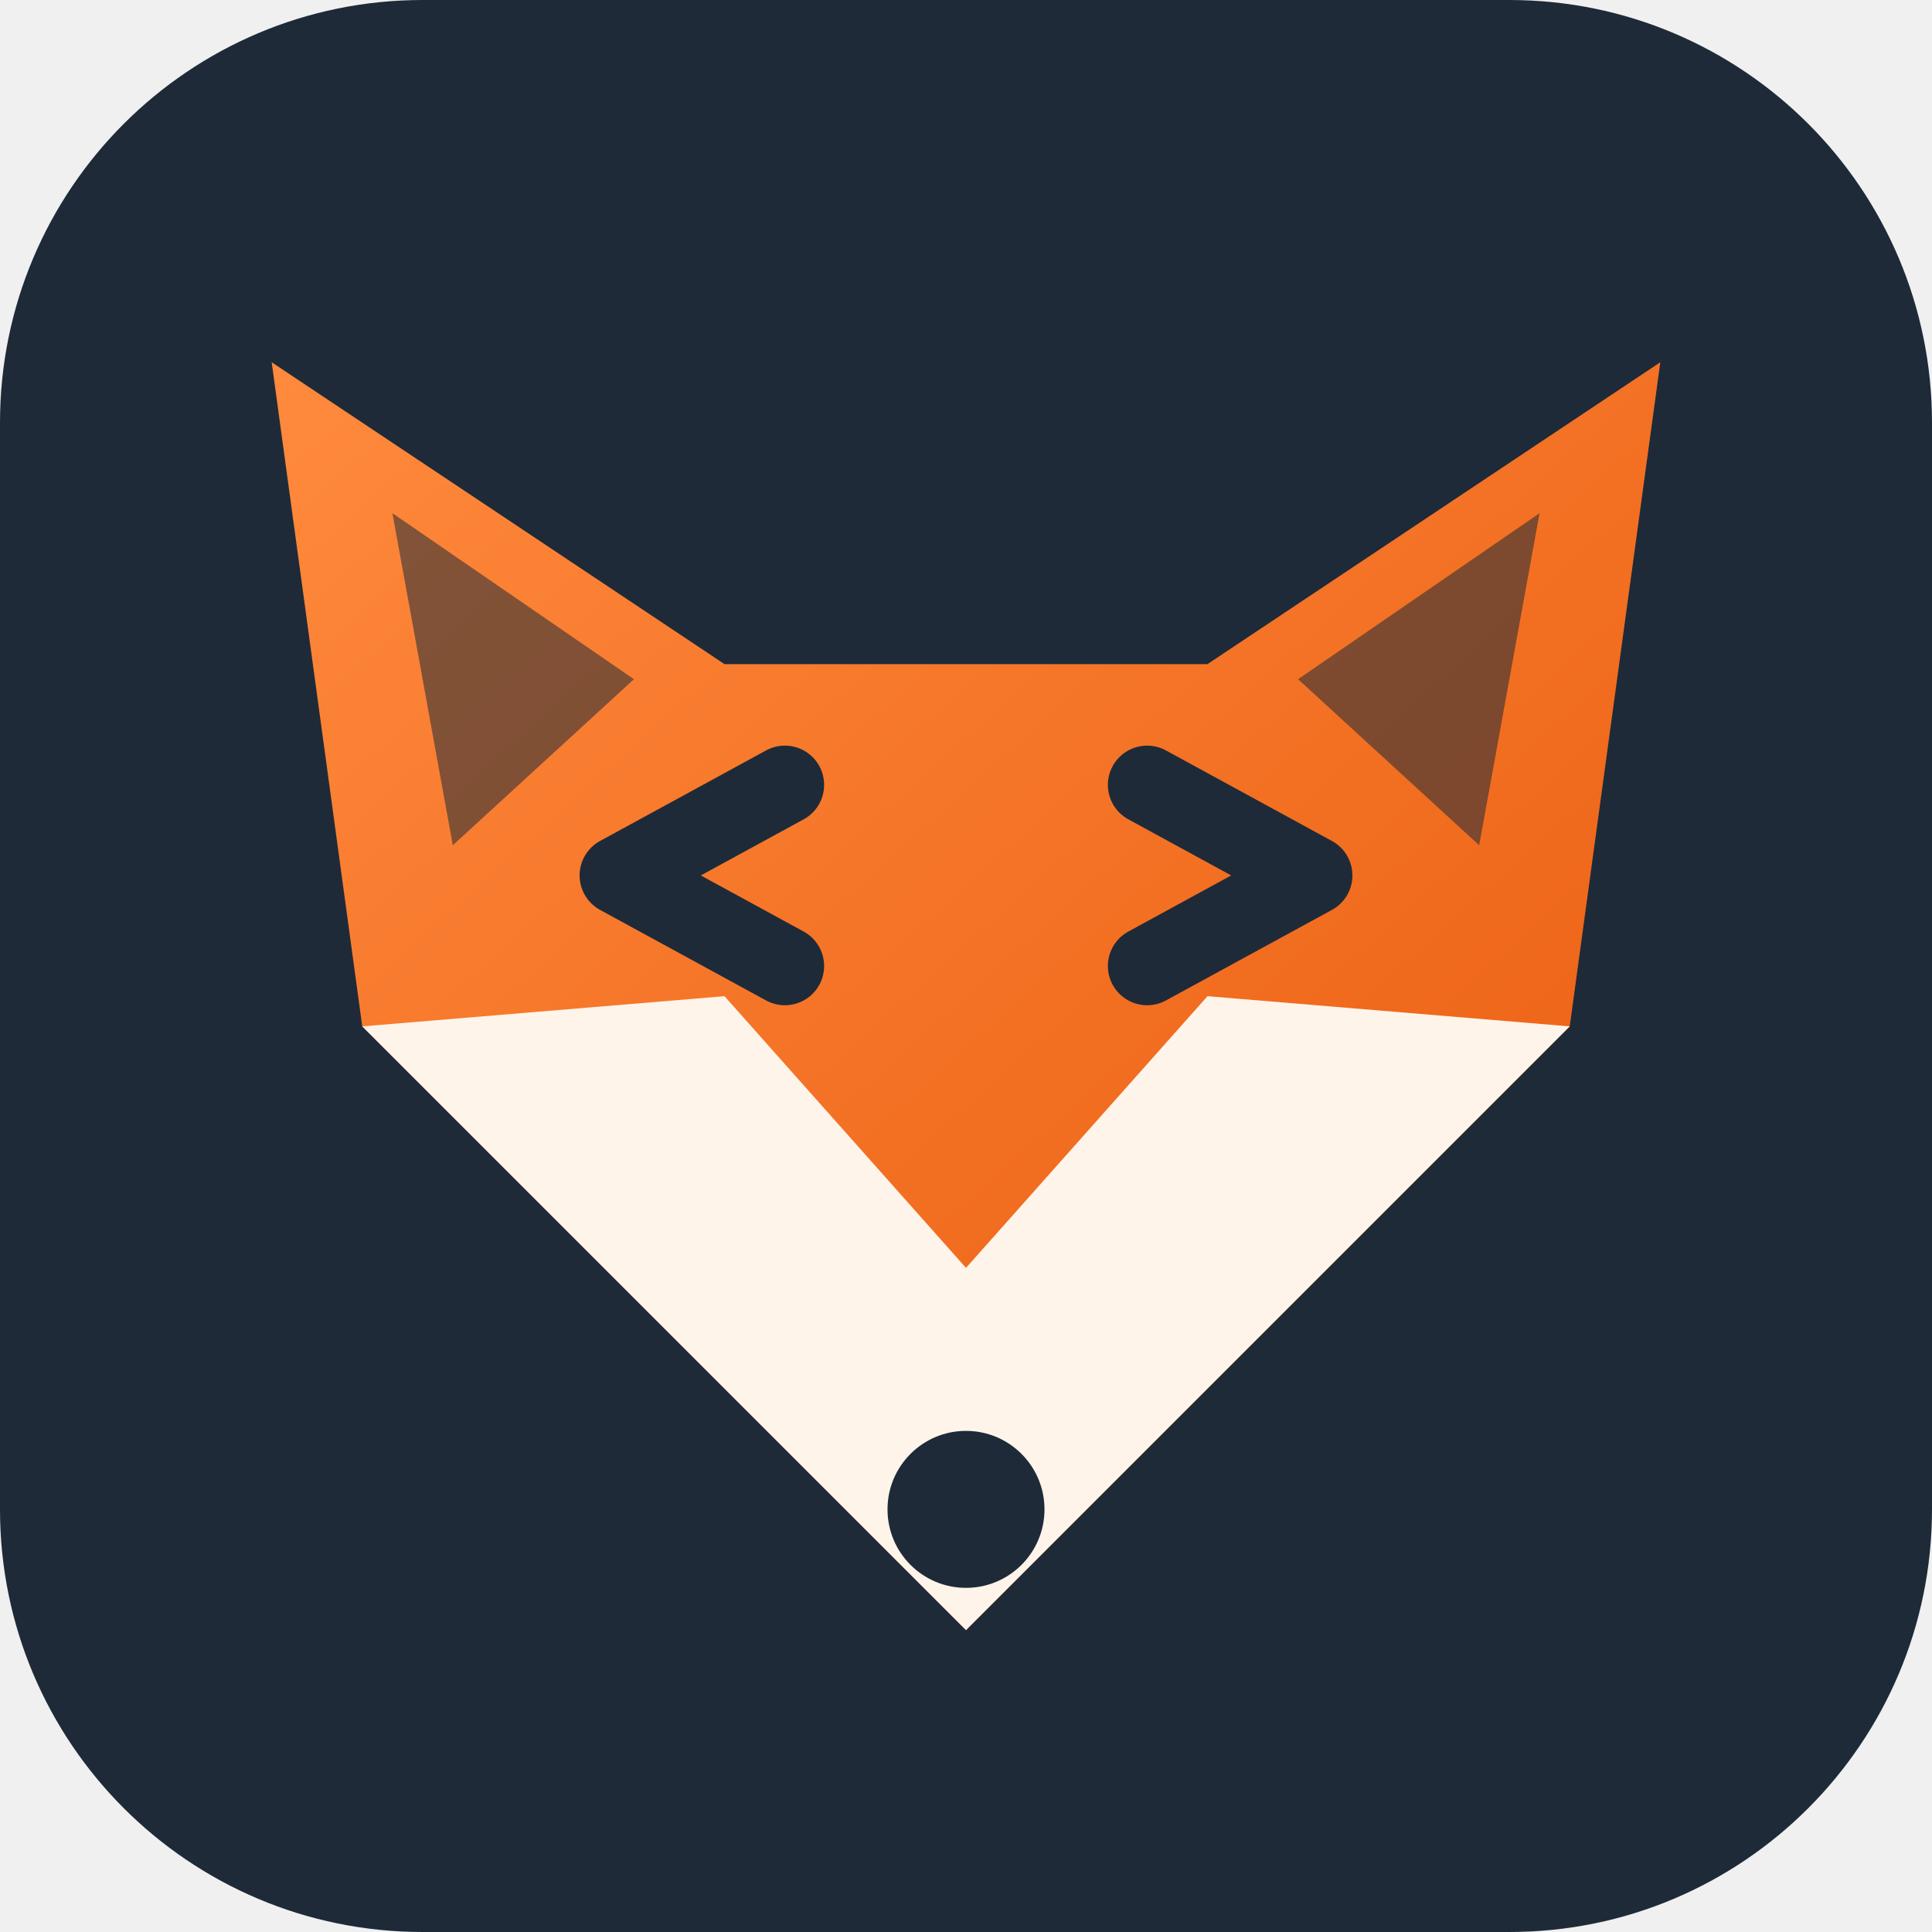
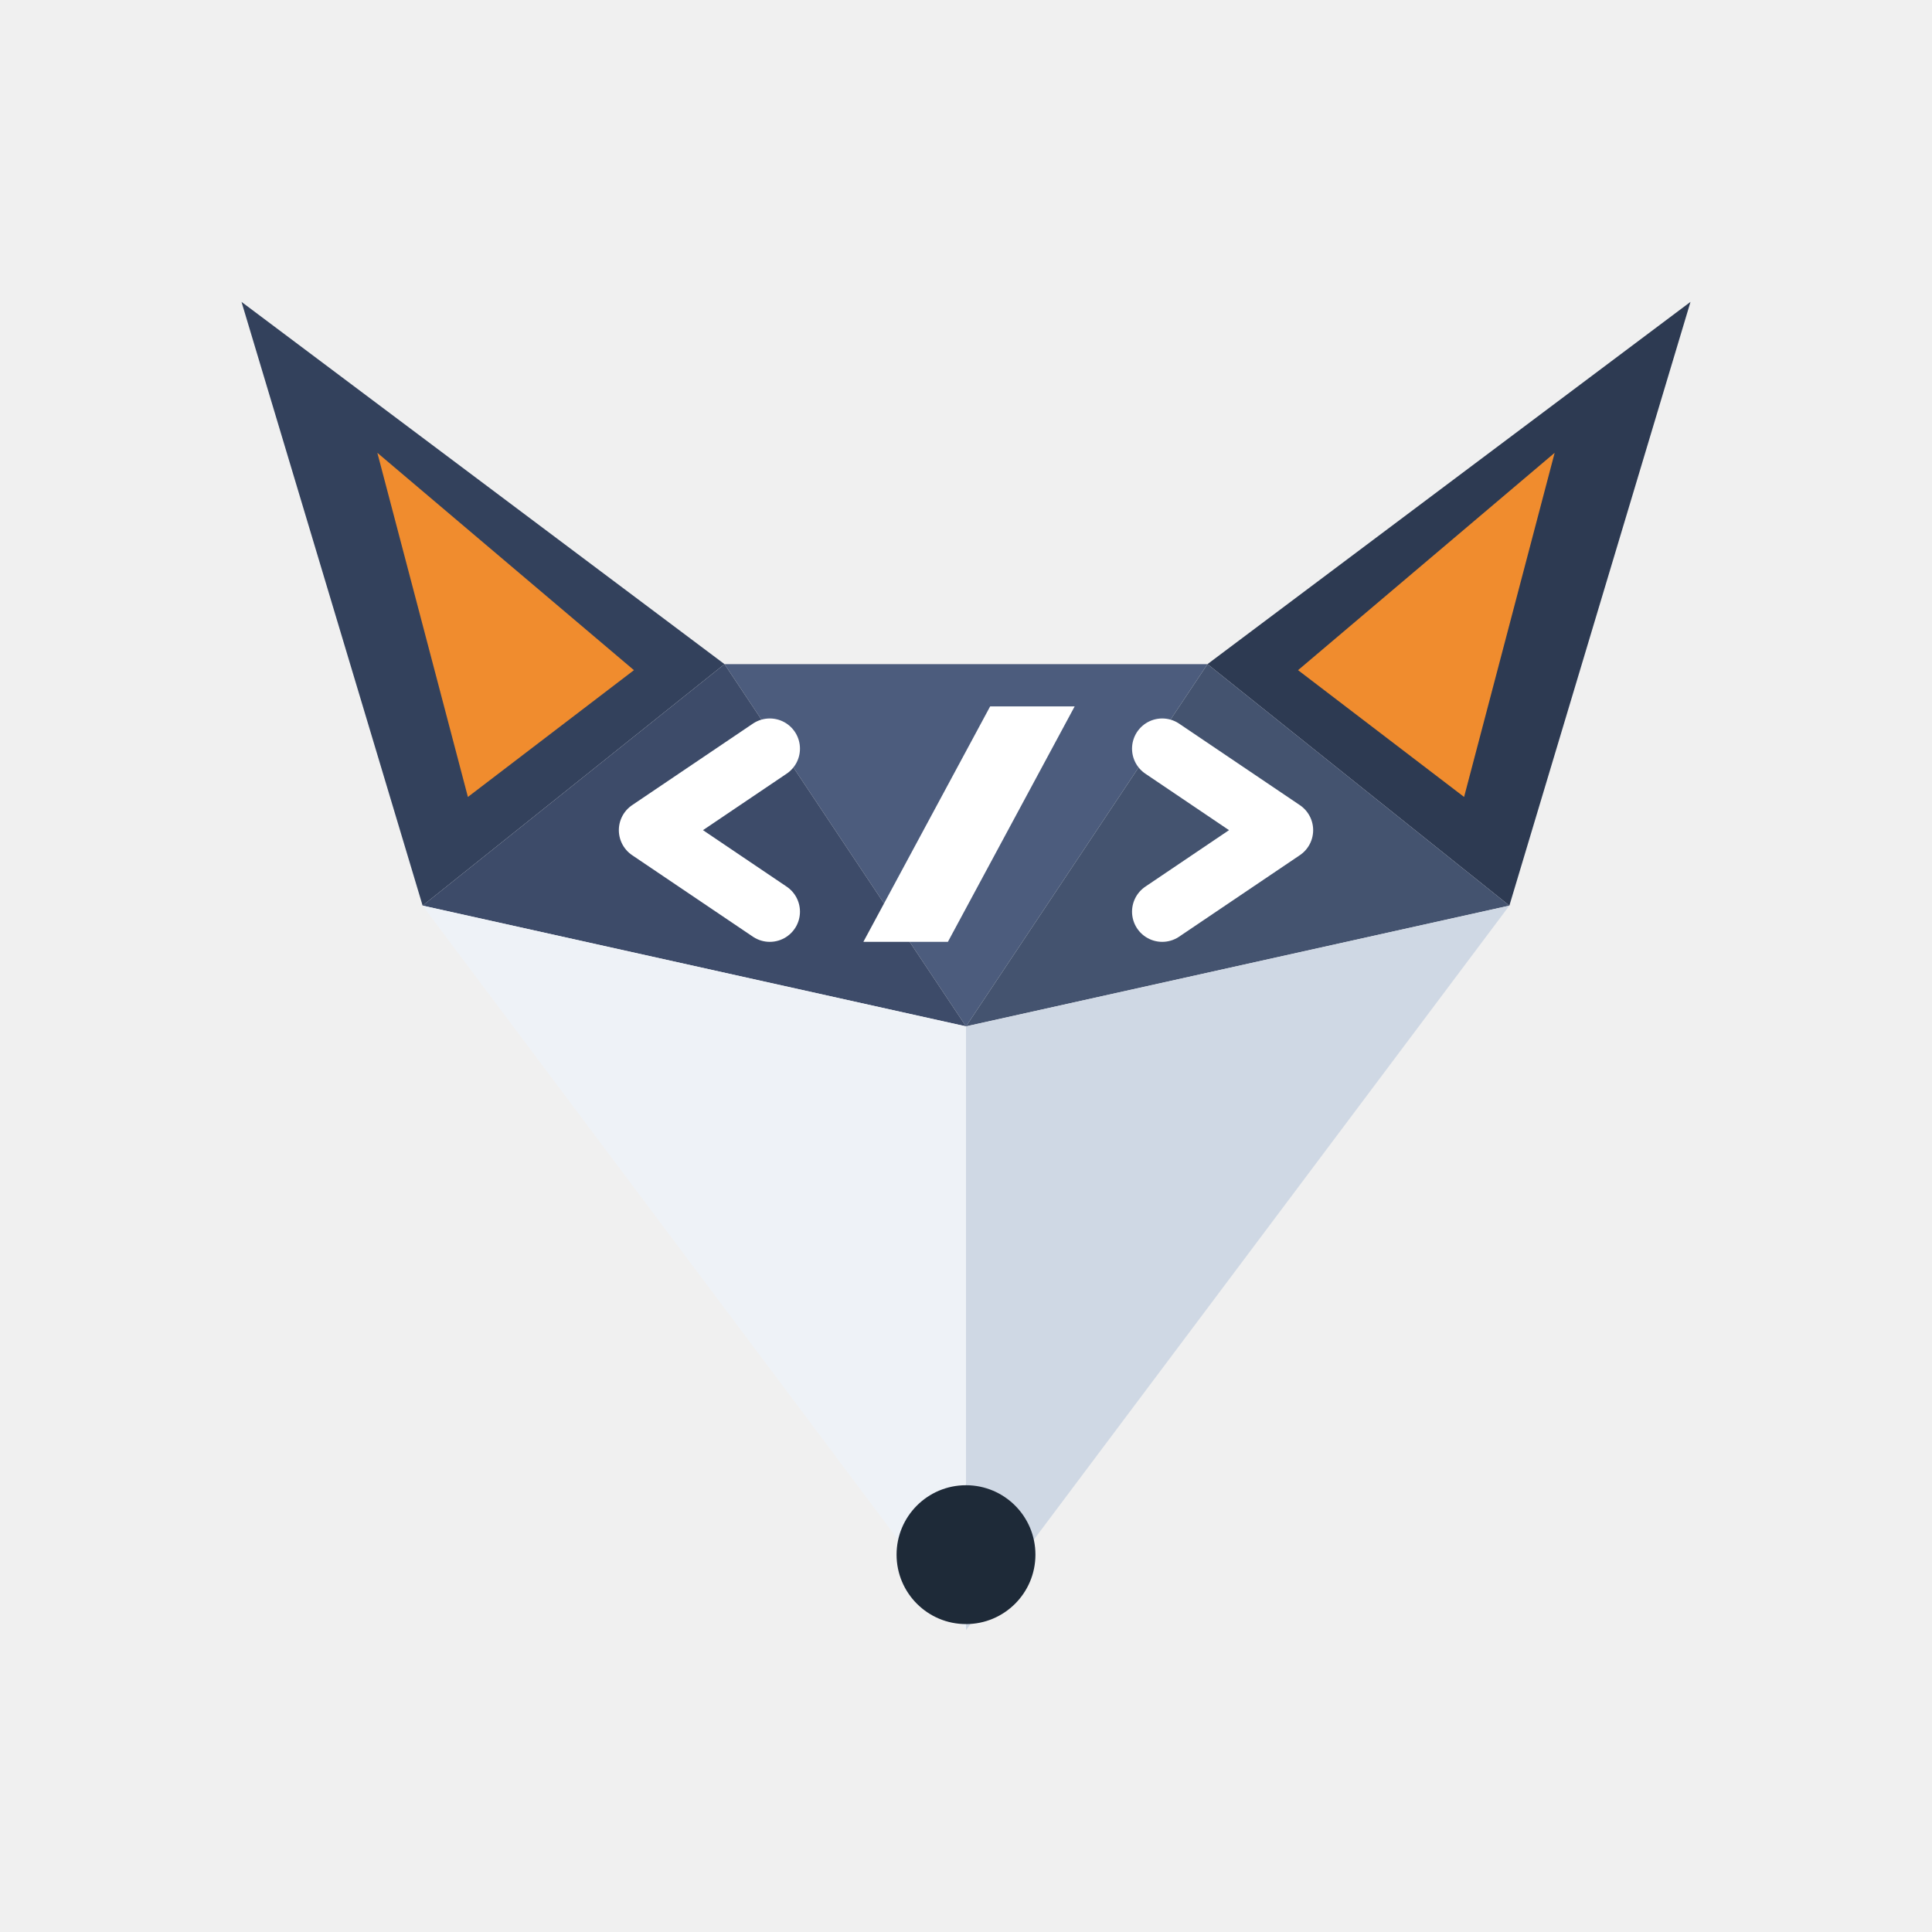
<svg xmlns="http://www.w3.org/2000/svg" viewBox="0 0 64 64" role="img" aria-label="FoXy">
-   <defs>
-     <linearGradient id="fur" x1="0" y1="0" x2="1" y2="1">
-       <stop offset="0" stop-color="#ff8a3d" />
-       <stop offset="1" stop-color="#e8590c" />
-     </linearGradient>
-   </defs>
-   <rect width="64" height="64" rx="14" fill="#1e2a38" />
-   <path d="M9 12 L24 22 L40 22 L55 12 L52 34 L32 54 L12 34 Z" fill="url(#fur)" />
-   <path d="M13 17 L21 22.5 L15 28 Z M51 17 L43 22.5 L49 28 Z" fill="#1e2a38" opacity="0.55" />
-   <path d="M12 34 L24 33 L32 42 L40 33 L52 34 L32 54 Z" fill="#fff4ea" />
-   <path d="M26 26 L20.5 29 L26 32" fill="none" stroke="#1e2a38" stroke-width="2.6" stroke-linecap="round" stroke-linejoin="round" />
-   <path d="M38 26 L43.5 29 L38 32" fill="none" stroke="#1e2a38" stroke-width="2.6" stroke-linecap="round" stroke-linejoin="round" />
-   <circle cx="32" cy="50" r="2.6" fill="#1e2a38" />
+   <path d="M8 10 L24 22 L14 30 Z" fill="#33415c" />
+   <path d="M56 10 L40 22 L50 30 Z" fill="#2d3a52" />
+   <path d="M12.5 15 L21 22.2 L15.5 26.4 Z M51.5 15 L43 22.2 L48.5 26.4 Z" fill="#f08c2e" />
+   <path d="M24 22 L40 22 L32 34 Z" fill="#4c5c7d" />
+   <path d="M14 30 L24 22 L32 34 Z" fill="#3d4b69" />
+   <path d="M50 30 L40 22 L32 34 Z" fill="#44536f" />
+   <path d="M14 30 L32 34 L32 54 Z" fill="#eef2f7" />
+   <path d="M50 30 L32 34 L32 54 Z" fill="#cfd8e4" />
+   <path d="M25.5 24.8 L21.5 27.5 L25.5 30.2 M38.5 24.8 L42.5 27.5 L38.5 30.2" fill="none" stroke="#ffffff" stroke-width="2" stroke-linecap="round" stroke-linejoin="round" />
+   <path d="M28.6 31.2 L31.4 31.2 L35.6 23.4 L32.8 23.4 Z" fill="#ffffff" />
+   <circle cx="32" cy="51.5" r="2.3" fill="#1e2a38" />
</svg>
